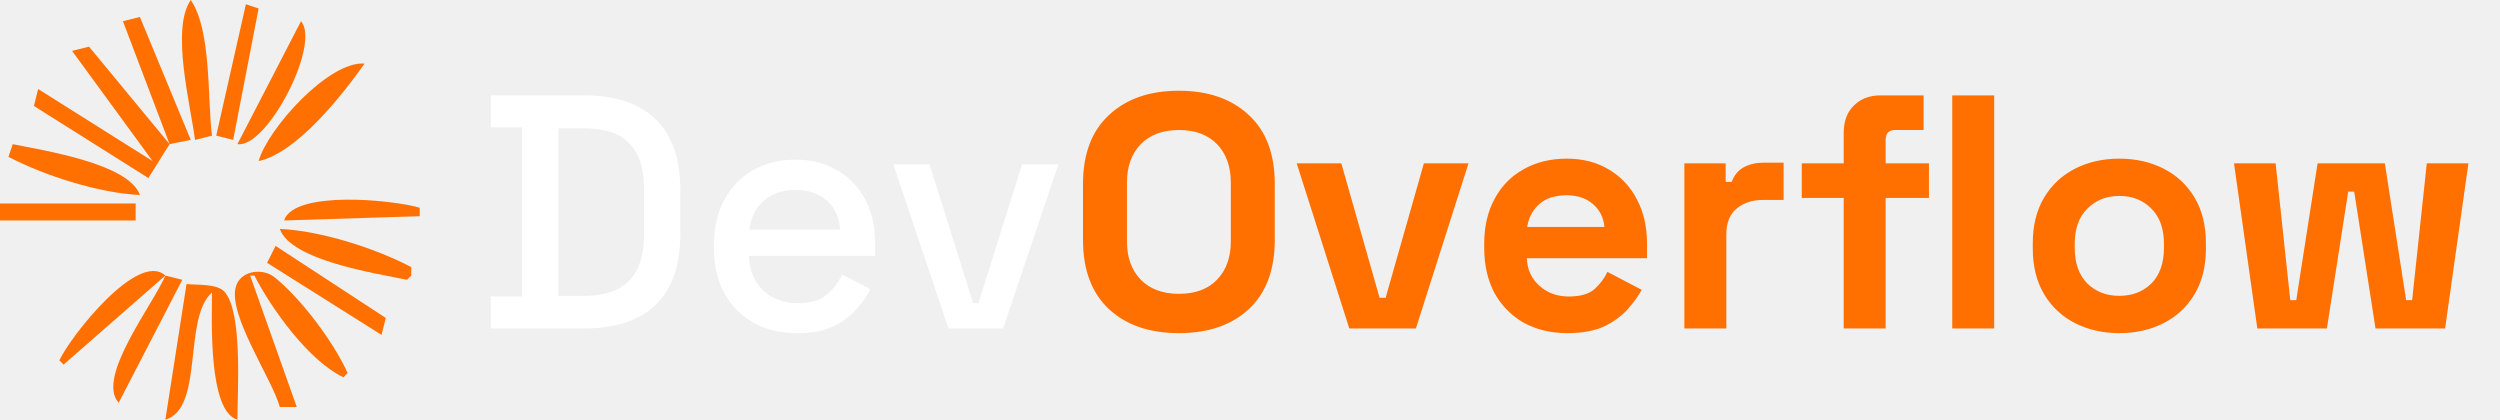
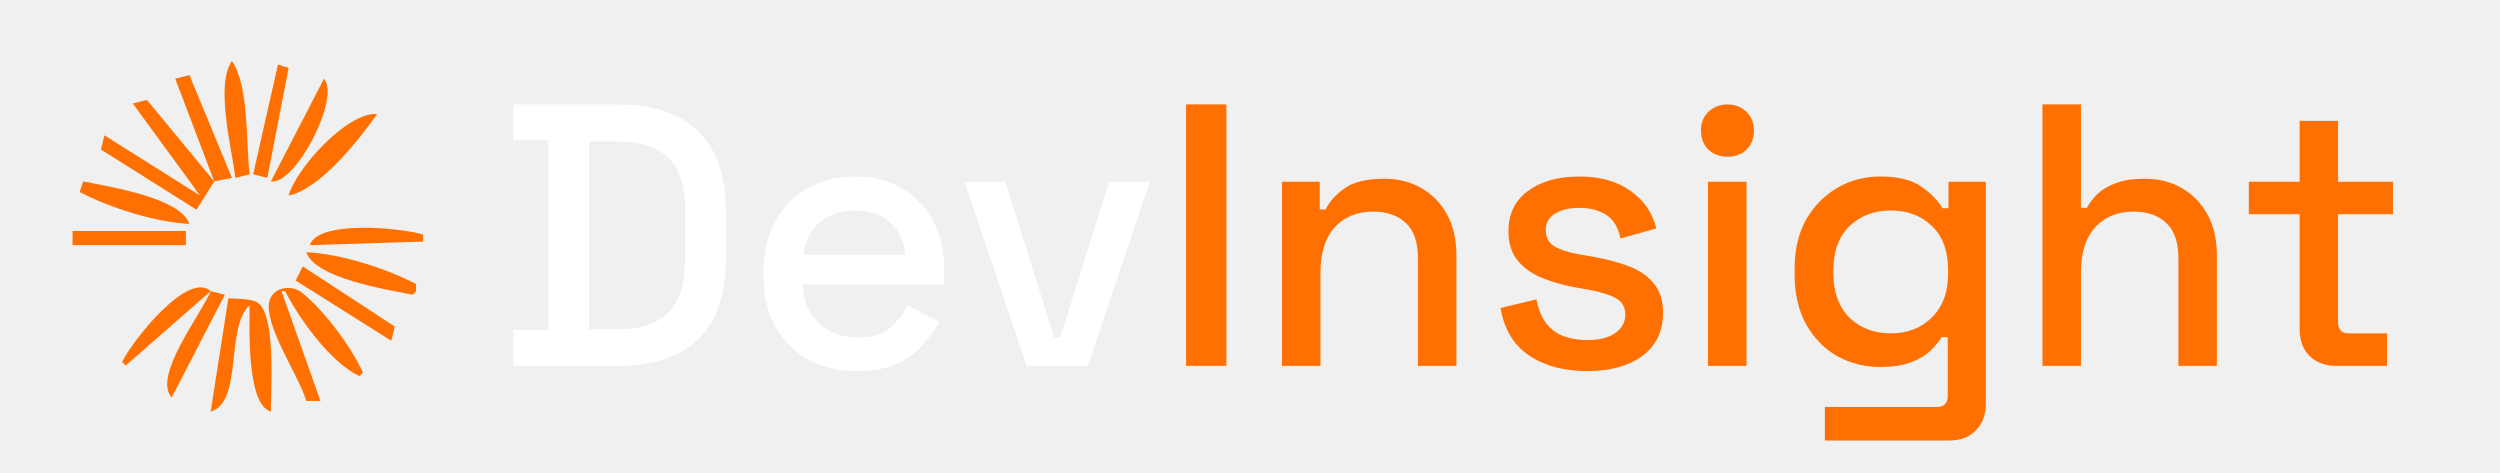
- <svg xmlns="http://www.w3.org/2000/svg" width="137" height="23" viewBox="0 0 137 23" fill="none">
-   <path d="M10.454 0C9.351 1.583 10.447 5.769 10.687 7.667L11.616 7.434C11.357 5.389 11.6 1.676 10.454 0Z" fill="#FF7000" />
-   <path d="M13.475 0.232L11.849 7.434L12.778 7.667L14.172 0.465L13.475 0.232Z" fill="#FF7000" />
-   <path d="M6.737 1.162L9.293 7.899L4.879 2.555L3.949 2.788L8.363 8.828L2.091 4.879L1.858 5.808L8.131 9.757L9.293 7.899L10.454 7.667L7.666 0.929L6.737 1.162Z" fill="#FF7000" />
-   <path d="M16.495 1.162L13.01 7.899C14.63 8.144 17.593 2.416 16.495 1.162Z" fill="#FF7000" />
-   <path d="M14.172 8.828C16.262 8.388 18.783 5.184 19.98 3.485C18.03 3.321 14.673 7.044 14.172 8.828Z" fill="#FF7000" />
-   <path d="M0.697 7.899L0.465 8.596C2.43 9.627 5.448 10.585 7.667 10.687C7.065 8.957 2.38 8.247 0.697 7.899Z" fill="#FF7000" />
-   <path d="M0 11.151V12.081H7.434V11.151H0Z" fill="#FF7000" />
-   <path d="M15.566 12.081L23.001 11.848V11.384C21.526 10.948 16.121 10.409 15.566 12.081Z" fill="#FF7000" />
-   <path d="M15.334 12.545C15.937 14.278 20.623 14.985 22.304 15.333L22.536 15.101V14.636C20.558 13.598 17.567 12.643 15.334 12.545Z" fill="#FF7000" />
-   <path d="M15.101 13.475L14.637 14.404L20.909 18.353L21.142 17.424L15.101 13.475Z" fill="#FF7000" />
-   <path d="M3.253 19.748L3.485 19.98L9.061 15.101C7.564 13.726 3.877 18.41 3.253 19.748Z" fill="#FF7000" />
-   <path d="M15.333 22.303H16.263L13.707 15.101H13.94C14.892 16.948 16.925 19.775 18.818 20.677L19.051 20.445C18.299 18.759 16.49 16.343 15.034 15.185C14.413 14.691 13.238 14.803 12.942 15.656C12.418 17.172 14.904 20.735 15.333 22.303Z" fill="#FF7000" />
-   <path d="M9.061 15.101C8.412 16.66 5.234 20.699 6.505 22.071L9.99 15.333L9.061 15.101Z" fill="#FF7000" />
-   <path d="M10.222 15.566L9.061 23C11.195 22.376 10.012 17.441 11.616 16.031C11.616 17.517 11.401 22.53 13.01 23C13.009 21.505 13.312 17.119 12.307 15.991C11.899 15.533 10.788 15.627 10.222 15.566Z" fill="#FF7000" />
-   <path d="M26.899 18V16.248H28.614V6.979H26.899V5.227H32.008C33.711 5.227 35.012 5.659 35.913 6.523C36.825 7.387 37.281 8.688 37.281 10.428V12.818C37.281 14.557 36.825 15.859 35.913 16.723C35.012 17.574 33.711 18 32.008 18H26.899ZM30.603 16.212H32.026C33.133 16.212 33.954 15.932 34.489 15.373C35.025 14.813 35.292 13.98 35.292 12.873V10.355C35.292 9.236 35.025 8.402 34.489 7.855C33.954 7.307 33.133 7.034 32.026 7.034H30.603V16.212ZM43.686 18.256C42.774 18.256 41.977 18.067 41.296 17.69C40.615 17.3 40.08 16.759 39.69 16.066C39.313 15.36 39.125 14.545 39.125 13.621V13.402C39.125 12.465 39.313 11.65 39.69 10.957C40.067 10.251 40.59 9.71 41.26 9.333C41.941 8.944 42.725 8.749 43.613 8.749C44.477 8.749 45.231 8.944 45.876 9.333C46.533 9.71 47.044 10.239 47.409 10.92C47.773 11.601 47.956 12.398 47.956 13.311V14.022H41.041C41.065 14.813 41.326 15.445 41.825 15.92C42.336 16.382 42.969 16.613 43.723 16.613C44.428 16.613 44.957 16.455 45.31 16.139C45.675 15.823 45.955 15.458 46.15 15.044L47.7 15.847C47.53 16.188 47.281 16.546 46.952 16.923C46.636 17.3 46.217 17.617 45.693 17.872C45.17 18.128 44.501 18.256 43.686 18.256ZM41.059 12.581H46.04C45.991 11.899 45.748 11.37 45.31 10.993C44.872 10.604 44.301 10.409 43.595 10.409C42.889 10.409 42.312 10.604 41.862 10.993C41.424 11.37 41.156 11.899 41.059 12.581ZM51.978 18L48.949 9.004H50.938L53.328 16.613H53.62L56.01 9.004H57.999L54.97 18H51.978Z" fill="white" />
-   <path d="M64.603 18.256C62.998 18.256 61.72 17.817 60.772 16.942C59.823 16.054 59.348 14.789 59.348 13.146V10.081C59.348 8.439 59.823 7.18 60.772 6.304C61.72 5.416 62.998 4.972 64.603 4.972C66.209 4.972 67.486 5.416 68.435 6.304C69.384 7.18 69.858 8.439 69.858 10.081V13.146C69.858 14.789 69.384 16.054 68.435 16.942C67.486 17.817 66.209 18.256 64.603 18.256ZM64.603 16.102C65.504 16.102 66.203 15.841 66.702 15.318C67.201 14.795 67.45 14.095 67.45 13.219V10.008C67.45 9.132 67.201 8.433 66.702 7.91C66.203 7.387 65.504 7.125 64.603 7.125C63.715 7.125 63.016 7.387 62.505 7.91C62.006 8.433 61.757 9.132 61.757 10.008V13.219C61.757 14.095 62.006 14.795 62.505 15.318C63.016 15.841 63.715 16.102 64.603 16.102ZM73.942 18L71.059 8.95H73.504L75.602 16.321H75.931L78.029 8.95H80.474L77.591 18H73.942ZM85.897 18.256C84.997 18.256 84.2 18.067 83.507 17.69C82.825 17.3 82.29 16.759 81.901 16.066C81.524 15.36 81.335 14.533 81.335 13.584V13.365C81.335 12.416 81.524 11.595 81.901 10.902C82.278 10.197 82.807 9.655 83.488 9.278C84.17 8.889 84.96 8.694 85.86 8.694C86.749 8.694 87.521 8.895 88.178 9.296C88.835 9.686 89.346 10.233 89.71 10.938C90.075 11.632 90.258 12.441 90.258 13.365V14.15H83.671C83.695 14.77 83.926 15.275 84.364 15.664C84.802 16.054 85.337 16.248 85.97 16.248C86.615 16.248 87.089 16.108 87.393 15.829C87.697 15.549 87.928 15.239 88.087 14.898L89.966 15.883C89.796 16.2 89.546 16.546 89.218 16.923C88.902 17.288 88.476 17.605 87.941 17.872C87.405 18.128 86.724 18.256 85.897 18.256ZM83.689 12.435H87.922C87.874 11.912 87.661 11.492 87.284 11.176C86.919 10.86 86.438 10.701 85.842 10.701C85.222 10.701 84.729 10.86 84.364 11.176C83.999 11.492 83.774 11.912 83.689 12.435ZM92.304 18V8.95H94.567V9.971H94.895C95.029 9.607 95.248 9.339 95.552 9.169C95.868 8.998 96.233 8.913 96.647 8.913H97.742V10.957H96.61C96.027 10.957 95.546 11.115 95.169 11.431C94.792 11.735 94.603 12.21 94.603 12.854V18H92.304ZM101.035 18V10.847H98.736V8.95H101.035V7.271C101.035 6.651 101.217 6.158 101.582 5.793C101.959 5.416 102.446 5.227 103.042 5.227H105.414V7.125H103.845C103.504 7.125 103.334 7.307 103.334 7.672V8.95H105.706V10.847H103.334V18H101.035ZM106.983 18V5.227H109.282V18H106.983ZM116.14 18.256C115.24 18.256 114.431 18.073 113.713 17.708C112.996 17.343 112.43 16.814 112.016 16.121C111.603 15.427 111.396 14.594 111.396 13.621V13.329C111.396 12.356 111.603 11.522 112.016 10.829C112.43 10.136 112.996 9.607 113.713 9.242C114.431 8.877 115.24 8.694 116.14 8.694C117.04 8.694 117.849 8.877 118.567 9.242C119.285 9.607 119.85 10.136 120.264 10.829C120.677 11.522 120.884 12.356 120.884 13.329V13.621C120.884 14.594 120.677 15.427 120.264 16.121C119.85 16.814 119.285 17.343 118.567 17.708C117.849 18.073 117.04 18.256 116.14 18.256ZM116.14 16.212C116.846 16.212 117.43 15.987 117.892 15.537C118.354 15.075 118.585 14.418 118.585 13.566V13.384C118.585 12.532 118.354 11.881 117.892 11.431C117.442 10.969 116.858 10.738 116.14 10.738C115.435 10.738 114.851 10.969 114.388 11.431C113.926 11.881 113.695 12.532 113.695 13.384V13.566C113.695 14.418 113.926 15.075 114.388 15.537C114.851 15.987 115.435 16.212 116.14 16.212ZM123.701 18L122.423 8.95H124.704L125.507 16.449H125.835L127.003 8.95H130.689L131.857 16.449H132.185L132.988 8.95H135.269L133.992 18H130.178L129.01 10.501H128.682L127.514 18H123.701Z" fill="#FF7000" />
+ <svg xmlns="http://www.w3.org/2000/svg" width="164" height="31" viewBox="0 0 164 31" fill="none">
+   <g clip-path="url(#clip0_2010_18)">
+     <path d="M15.214 4C14.111 5.583 15.207 9.769 15.447 11.667L16.376 11.434C16.118 9.389 16.36 5.676 15.214 4Z" fill="#FF7000" />
+     <path d="M18.235 4.232L16.608 11.434L17.538 11.667L18.932 4.465L18.235 4.232Z" fill="#FF7000" />
+     <path d="M11.497 5.162L14.053 11.899L9.639 6.555L8.71 6.788L13.124 12.828L6.851 8.879L6.619 9.808L12.891 13.758L14.053 11.899L15.215 11.667L12.427 4.929L11.497 5.162Z" fill="#FF7000" />
+     <path d="M21.255 5.162L17.77 11.899C19.391 12.144 22.353 6.416 21.255 5.162Z" fill="#FF7000" />
+     <path d="M18.932 12.828C21.022 12.387 23.543 9.184 24.74 7.485C22.79 7.321 19.433 11.044 18.932 12.828Z" fill="#FF7000" />
+     <path d="M5.457 11.899L5.225 12.596C7.189 13.627 10.207 14.585 12.427 14.687C11.825 12.957 7.14 12.247 5.457 11.899Z" fill="#FF7000" />
+     <path d="M4.76 15.152V16.081H12.194V15.152H4.76Z" fill="#FF7000" />
+     <path d="M20.326 16.081L27.76 15.848V15.384C26.285 14.948 20.881 14.409 20.326 16.081Z" fill="#FF7000" />
+     <path d="M20.093 16.546C20.696 18.279 25.382 18.986 27.063 19.334L27.295 19.101V18.637C25.318 17.599 22.327 16.643 20.093 16.546Z" fill="#FF7000" />
+     <path d="M19.861 17.475L19.396 18.404L25.669 22.354L25.901 21.424L19.861 17.475Z" fill="#FF7000" />
+     <path d="M8.013 23.747L8.245 23.98L13.821 19.101C12.324 17.725 8.637 22.41 8.013 23.747Z" fill="#FF7000" />
+     <path d="M20.093 26.303H21.023L18.467 19.101H18.7C19.652 20.948 21.685 23.775 23.578 24.677L23.811 24.445C23.059 22.759 21.25 20.343 19.794 19.185C19.173 18.691 17.998 18.803 17.702 19.656C17.178 21.172 19.664 24.735 20.093 26.303Z" fill="#FF7000" />
+     <path d="M13.821 19.101C13.171 20.66 9.994 24.699 11.265 26.071L14.75 19.333L13.821 19.101Z" fill="#FF7000" />
+     <path d="M14.982 19.566L13.821 27C15.955 26.376 14.772 21.44 16.376 20.03C16.376 21.517 16.161 26.529 17.77 27C17.769 25.505 18.072 21.119 17.067 19.99C16.659 19.533 15.548 19.627 14.982 19.566Z" fill="#FF7000" />
+   </g>
+   <path d="M33.672 24V21.648H35.974V9.202H33.672V6.85H40.532C42.818 6.85 44.566 7.43 45.775 8.589C46.999 9.749 47.612 11.497 47.612 13.832V17.042C47.612 19.378 46.999 21.125 45.775 22.285C44.566 23.428 42.818 24 40.532 24H33.672ZM38.645 21.599H40.556C42.042 21.599 43.145 21.223 43.864 20.472C44.582 19.721 44.941 18.602 44.941 17.116V13.735C44.941 12.232 44.582 11.113 43.864 10.378C43.145 9.643 42.042 9.275 40.556 9.275H38.645V21.599ZM56.212 24.343C54.987 24.343 53.918 24.09 53.003 23.584C52.088 23.061 51.37 22.334 50.847 21.403C50.341 20.456 50.087 19.361 50.087 18.12V17.826C50.087 16.568 50.341 15.474 50.847 14.543C51.353 13.596 52.056 12.869 52.954 12.363C53.869 11.84 54.922 11.579 56.114 11.579C57.274 11.579 58.287 11.84 59.153 12.363C60.035 12.869 60.721 13.579 61.211 14.494C61.7 15.409 61.946 16.479 61.946 17.703V18.659H52.66C52.693 19.721 53.044 20.57 53.714 21.207C54.4 21.828 55.249 22.138 56.261 22.138C57.209 22.138 57.919 21.926 58.393 21.501C58.883 21.076 59.259 20.586 59.52 20.031L61.602 21.109C61.374 21.566 61.039 22.048 60.598 22.555C60.173 23.061 59.61 23.485 58.907 23.828C58.205 24.172 57.307 24.343 56.212 24.343ZM52.684 16.724H59.373C59.308 15.809 58.981 15.098 58.393 14.592C57.805 14.069 57.037 13.808 56.09 13.808C55.143 13.808 54.367 14.069 53.763 14.592C53.175 15.098 52.815 15.809 52.684 16.724ZM67.345 24L63.278 11.921H65.949L69.158 22.138H69.55L72.76 11.921H75.43L71.363 24H67.345Z" fill="white" />
+   <path d="M77.806 24V6.85H80.452V24H77.806ZM84.1 24V11.921H86.574V13.735H86.966C87.195 13.245 87.603 12.787 88.191 12.363C88.779 11.938 89.653 11.726 90.813 11.726C91.728 11.726 92.536 11.93 93.238 12.338C93.957 12.746 94.52 13.326 94.929 14.078C95.337 14.812 95.541 15.703 95.541 16.748V24H93.018V16.944C93.018 15.899 92.757 15.131 92.234 14.641C91.711 14.135 90.993 13.882 90.078 13.882C89.032 13.882 88.191 14.225 87.554 14.911C86.934 15.597 86.623 16.593 86.623 17.899V24H84.1ZM104.122 24.343C102.587 24.343 101.313 24 100.3 23.314C99.287 22.628 98.667 21.591 98.438 20.203L100.79 19.639C100.921 20.309 101.141 20.84 101.452 21.232C101.762 21.623 102.146 21.901 102.603 22.064C103.077 22.228 103.583 22.309 104.122 22.309C104.922 22.309 105.535 22.154 105.96 21.844C106.401 21.534 106.621 21.134 106.621 20.643C106.621 20.154 106.417 19.794 106.009 19.566C105.6 19.337 104.996 19.149 104.196 19.002L103.363 18.855C102.546 18.708 101.803 18.496 101.133 18.218C100.463 17.94 99.933 17.556 99.54 17.067C99.148 16.576 98.953 15.948 98.953 15.18C98.953 14.037 99.377 13.155 100.227 12.534C101.076 11.897 102.203 11.579 103.608 11.579C104.963 11.579 106.074 11.889 106.94 12.509C107.822 13.114 108.393 13.939 108.655 14.984L106.303 15.646C106.156 14.911 105.845 14.396 105.372 14.102C104.898 13.792 104.31 13.636 103.608 13.636C102.922 13.636 102.383 13.767 101.991 14.028C101.599 14.274 101.403 14.625 101.403 15.082C101.403 15.572 101.59 15.931 101.966 16.16C102.358 16.389 102.881 16.56 103.534 16.674L104.392 16.822C105.257 16.968 106.049 17.173 106.768 17.434C107.487 17.695 108.05 18.071 108.459 18.561C108.883 19.051 109.096 19.704 109.096 20.521C109.096 21.73 108.646 22.669 107.748 23.338C106.85 24.008 105.641 24.343 104.122 24.343ZM112.045 24V11.921H114.569V24H112.045ZM113.319 10.28C112.829 10.28 112.413 10.125 112.07 9.815C111.743 9.488 111.58 9.071 111.58 8.565C111.58 8.059 111.743 7.65 112.07 7.34C112.413 7.013 112.829 6.85 113.319 6.85C113.825 6.85 114.242 7.013 114.569 7.34C114.895 7.65 115.059 8.059 115.059 8.565C115.059 9.071 114.895 9.488 114.569 9.815C114.242 10.125 113.825 10.28 113.319 10.28ZM117.726 18.022V17.654C117.726 16.381 117.979 15.294 118.485 14.396C119.008 13.498 119.694 12.803 120.543 12.313C121.392 11.823 122.323 11.579 123.336 11.579C124.512 11.579 125.41 11.799 126.031 12.24C126.668 12.681 127.134 13.155 127.428 13.661H127.82V11.921H130.27V26.474C130.27 27.209 130.049 27.797 129.608 28.238C129.183 28.68 128.595 28.9 127.844 28.9H119.71V26.695H127.06C127.534 26.695 127.771 26.45 127.771 25.96V22.113H127.379C127.199 22.407 126.946 22.71 126.619 23.02C126.292 23.33 125.86 23.584 125.321 23.779C124.798 23.976 124.136 24.073 123.336 24.073C122.323 24.073 121.384 23.837 120.519 23.363C119.669 22.873 118.991 22.179 118.485 21.28C117.979 20.366 117.726 19.28 117.726 18.022ZM124.022 21.869C125.116 21.869 126.015 21.526 126.717 20.84C127.436 20.137 127.795 19.174 127.795 17.948V17.728C127.795 16.47 127.444 15.507 126.742 14.837C126.039 14.151 125.133 13.808 124.022 13.808C122.944 13.808 122.046 14.151 121.327 14.837C120.625 15.507 120.274 16.47 120.274 17.728V17.948C120.274 19.174 120.625 20.137 121.327 20.84C122.046 21.526 122.944 21.869 124.022 21.869ZM133.985 24V6.85H136.509V13.636H136.901C137.064 13.326 137.293 13.024 137.587 12.73C137.897 12.436 138.297 12.199 138.787 12.02C139.293 11.823 139.93 11.726 140.698 11.726C141.613 11.726 142.421 11.93 143.124 12.338C143.842 12.746 144.406 13.326 144.814 14.078C145.222 14.812 145.427 15.703 145.427 16.748V24H142.903V16.944C142.903 15.899 142.642 15.131 142.119 14.641C141.596 14.135 140.878 13.882 139.963 13.882C138.918 13.882 138.077 14.225 137.44 14.911C136.819 15.597 136.509 16.593 136.509 17.899V24H133.985ZM153.256 24C152.521 24 151.933 23.779 151.492 23.338C151.067 22.898 150.855 22.309 150.855 21.575V14.053H147.523V11.921H150.855V7.928H153.378V11.921H156.98V14.053H153.378V21.134C153.378 21.623 153.607 21.869 154.064 21.869H156.588V24H153.256Z" fill="#FF7000" />
+   <defs>
+     <clipPath id="clip0_2010_18">
+       <rect width="23" height="23" fill="white" transform="translate(4.76001 4)" />
+     </clipPath>
+   </defs>
</svg>
